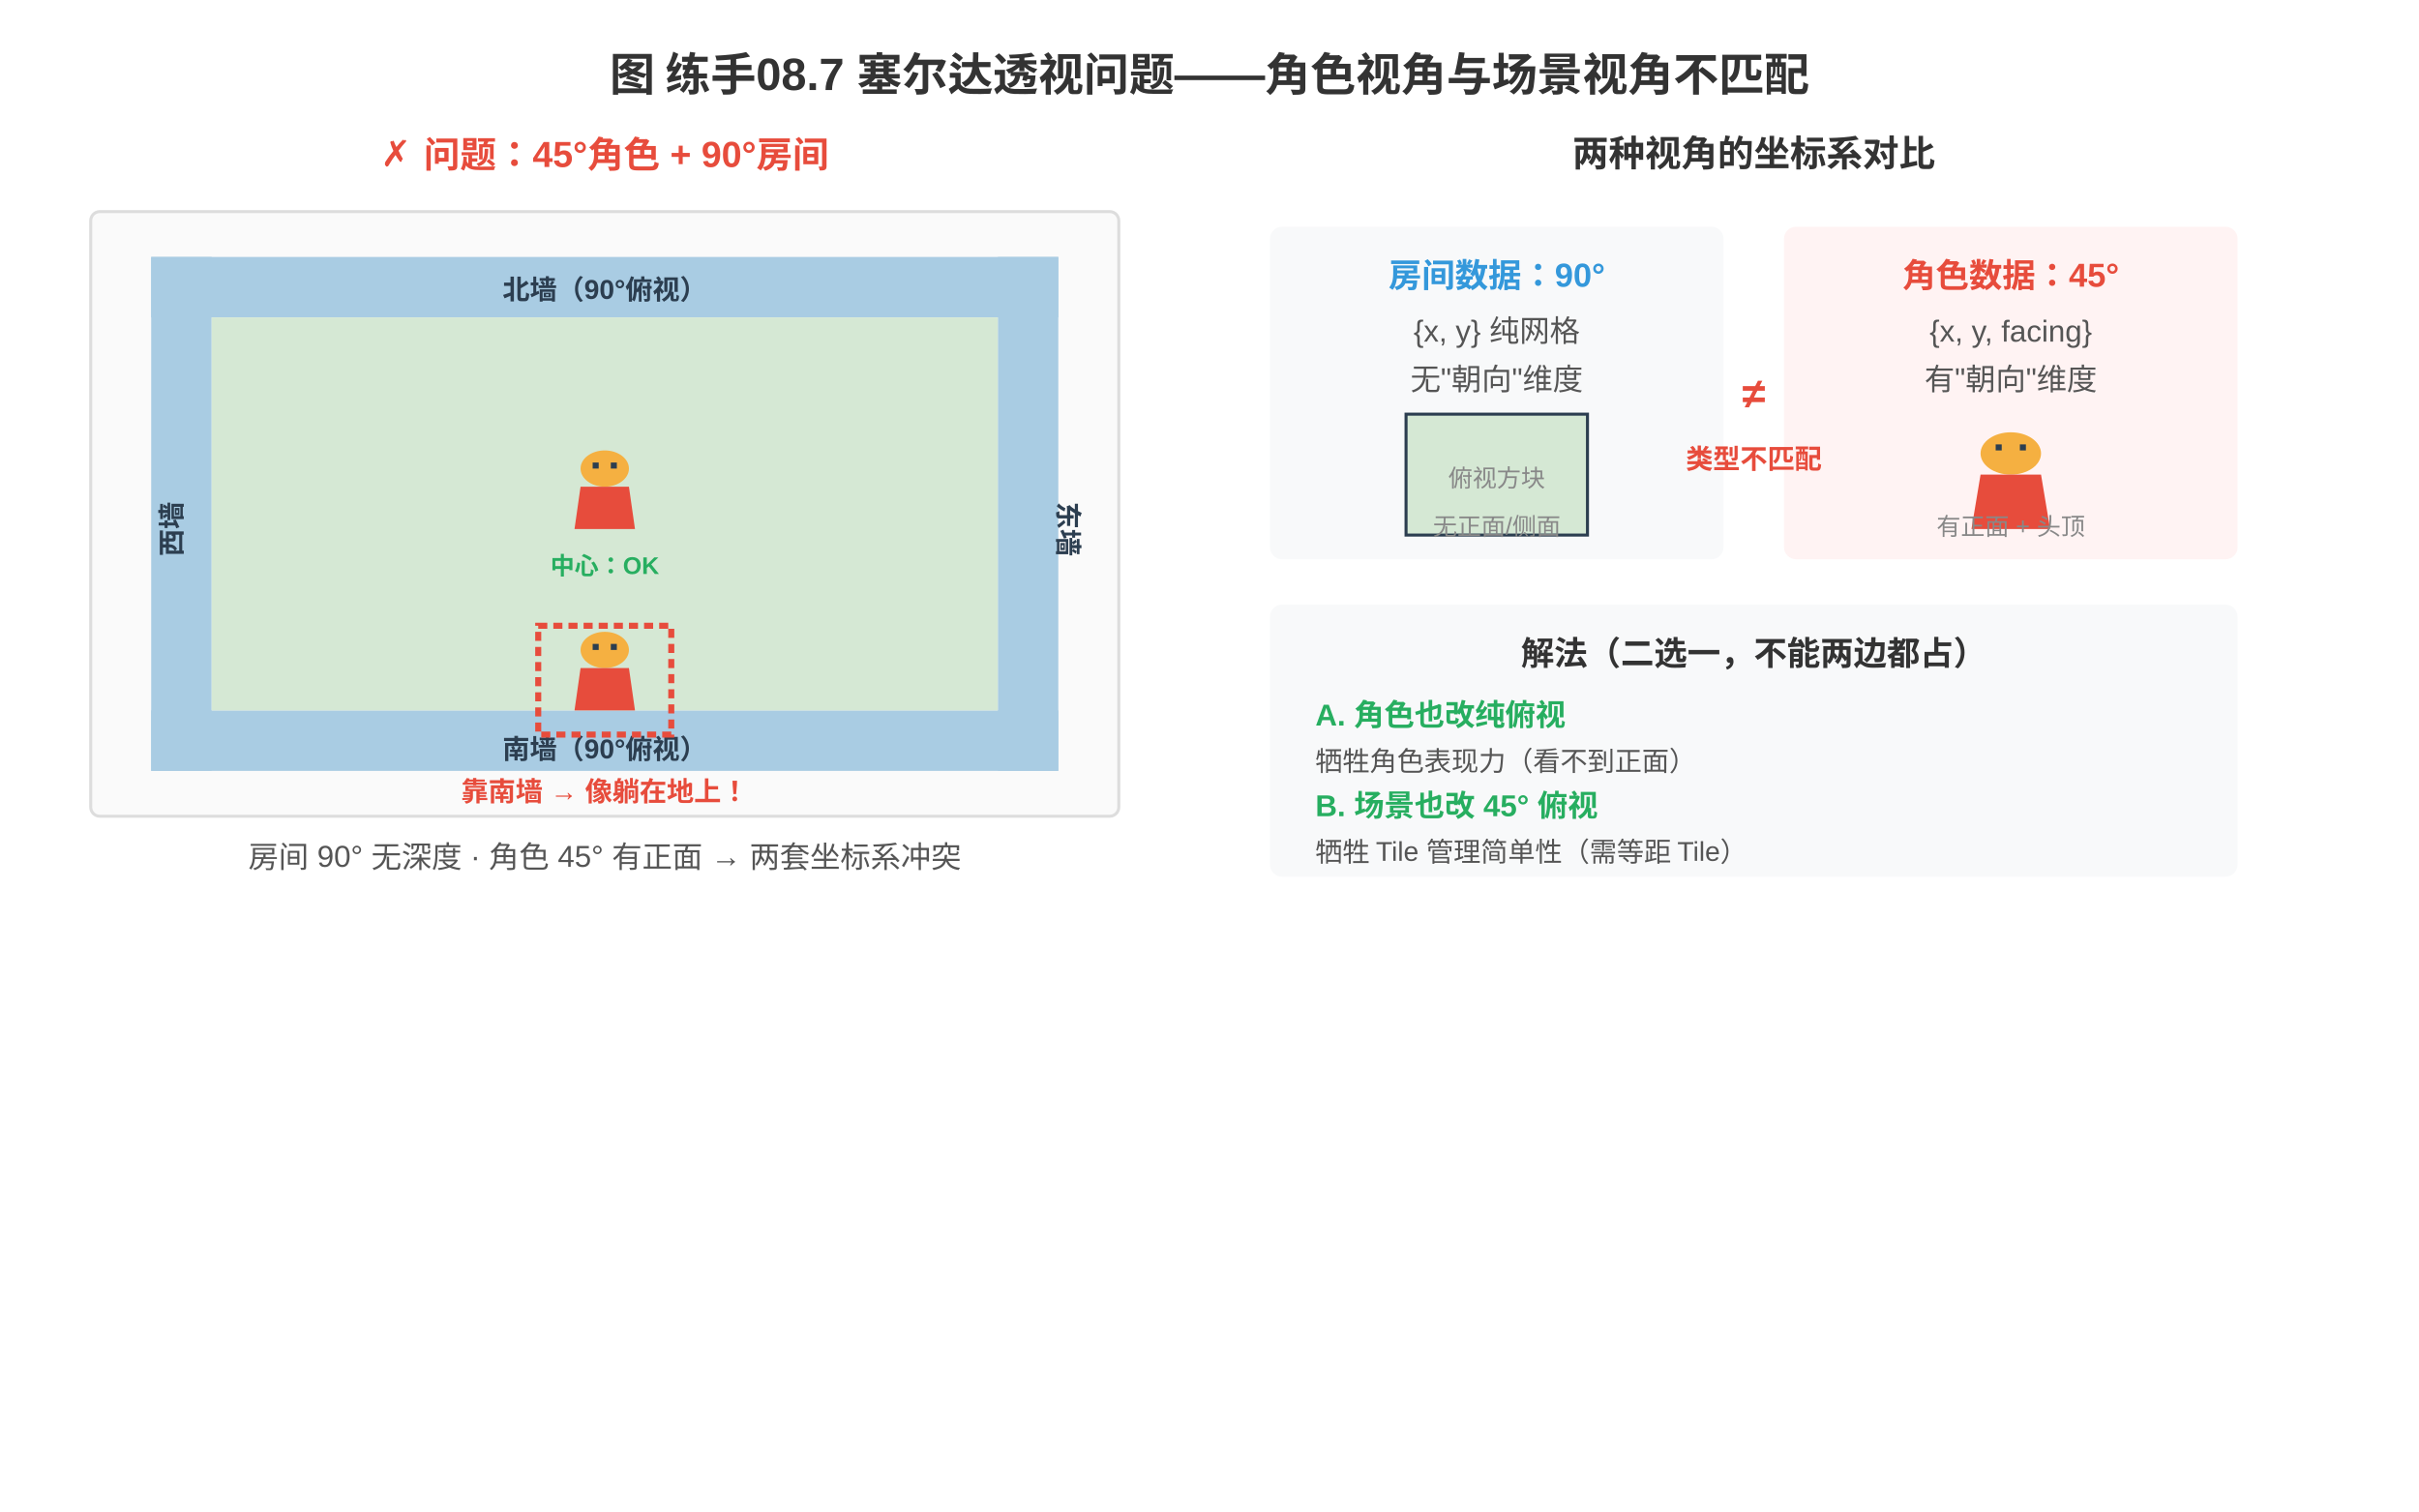
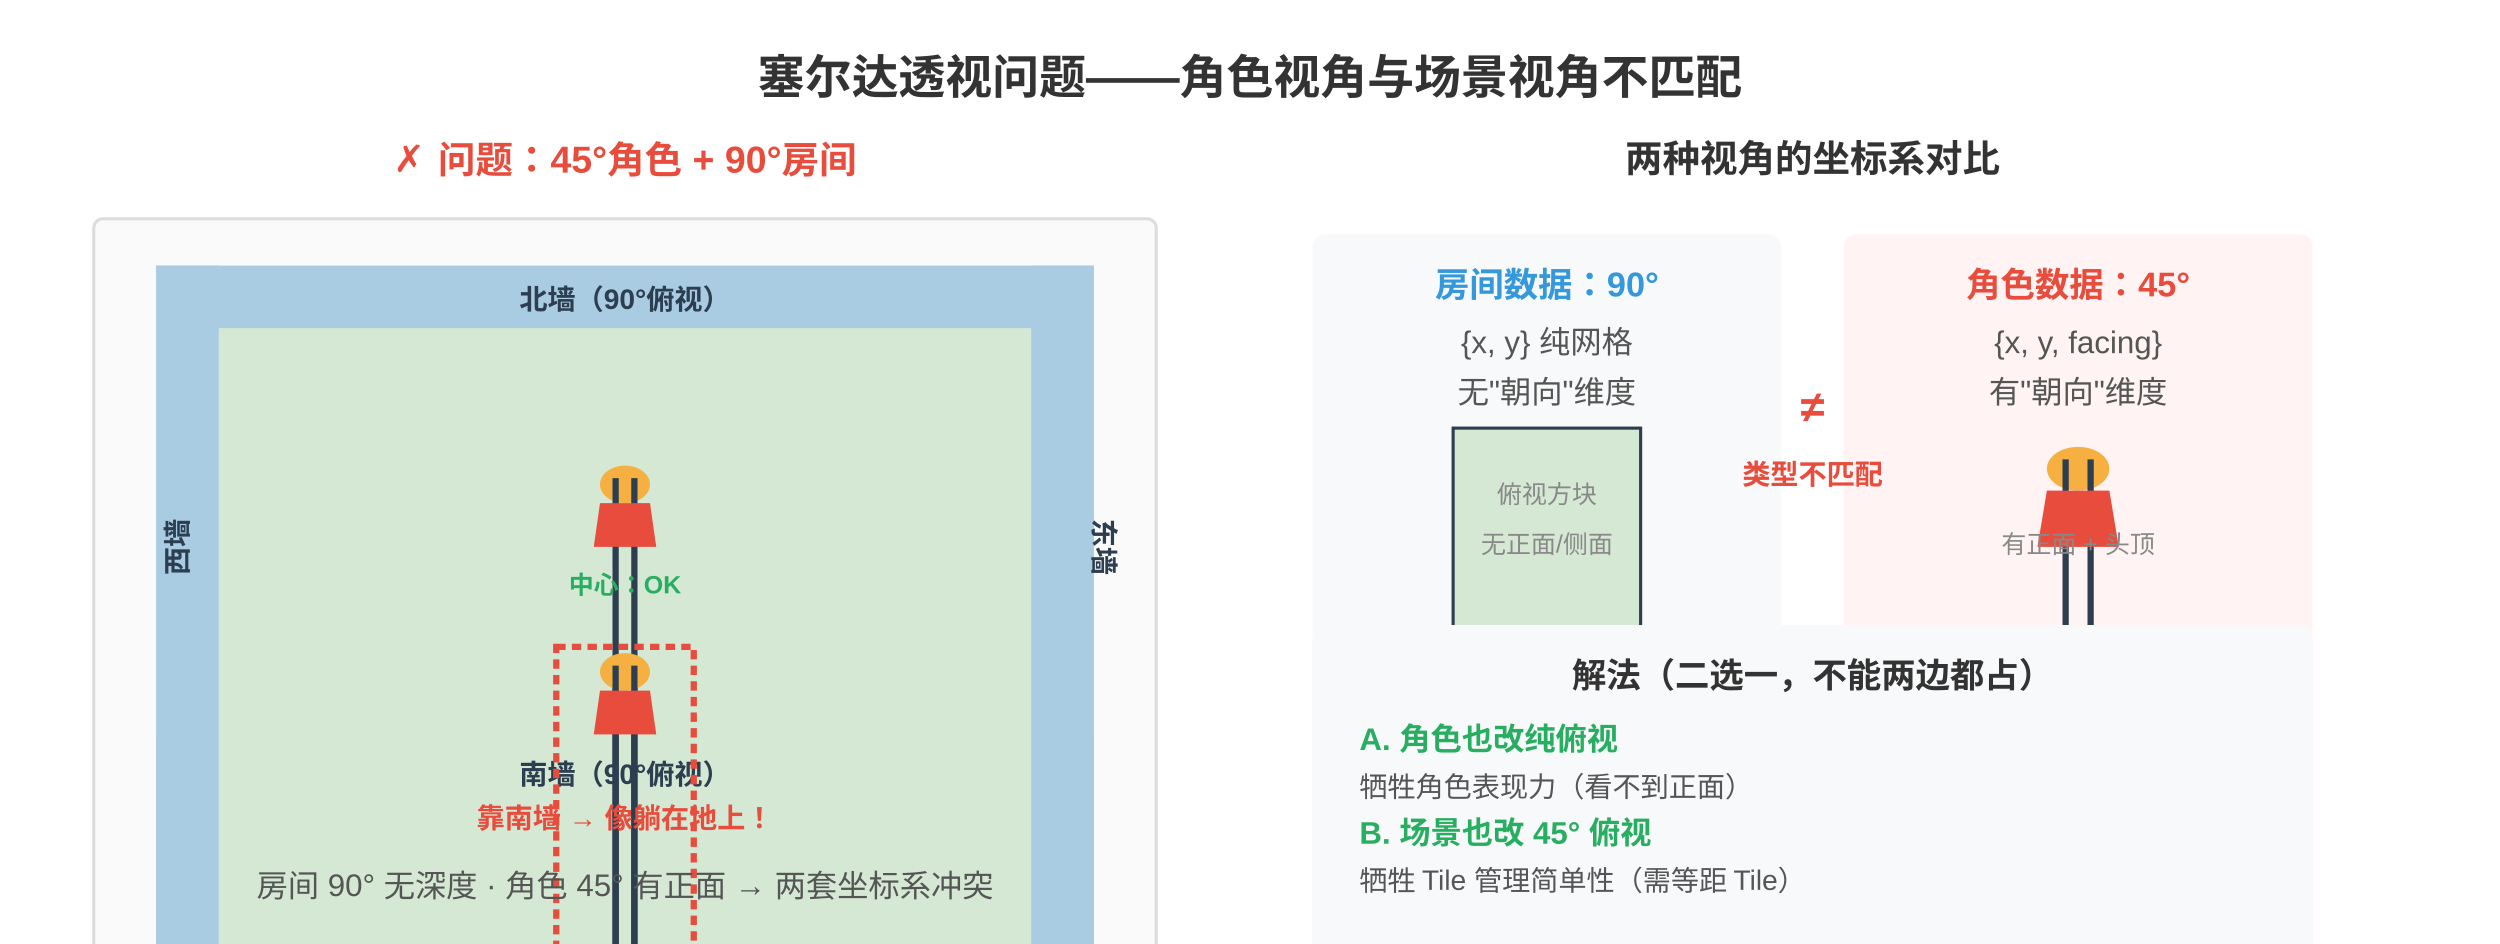
- <svg xmlns="http://www.w3.org/2000/svg" viewBox="0 0 800 500" width="800" height="500">
+ <svg xmlns="http://www.w3.org/2000/svg" viewBox="0 0 800 302" width="800" height="302">
  <style>
    text { font-family: 'PingFang SC','Microsoft YaHei',Arial,sans-serif; }
    .title { font-size: 15px; font-weight: bold; fill: #333; }
    .room-floor { fill: #D5E8D4; }
    .room-wall-n { fill: #A9CCE3; }
    .room-wall-s { fill: #A9CCE3; }
    .room-wall-e { fill: #A9CCE3; }
    .room-wall-w { fill: #A9CCE3; }
    .wall-edge { stroke: #2C3E50; stroke-width: 1.5; fill: none; }
    .char-body { fill: #E74C3C; }
    .char-head { fill: #F5B041; }
    .char-face { fill: #2C3E50; }
    .panel-label { font-size: 12px; font-weight: bold; }
    .panel-bg { fill: #fafafa; stroke: #ddd; stroke-width: 1; }
    .arrow { stroke: #E74C3C; stroke-width: 2; fill: none; marker-end: url(#arrowhead08); }
  </style>
  <defs>
    <marker id="arrowhead08" markerWidth="6" markerHeight="4" refX="5" refY="2" orient="auto">
      <polygon points="0,0 6,2 0,4" fill="#E74C3C" />
    </marker>
  </defs>
-   <text x="400" y="30" class="title" text-anchor="middle">图 练手08.7 塞尔达透视问题——角色视角与场景视角不匹配</text>
+   <text x="400" y="30" class="title" text-anchor="middle">塞尔达透视问题——角色视角与场景视角不匹配</text>
  <g transform="translate(30, 55)">
    <text x="170" y="0" class="panel-label" fill="#E74C3C" text-anchor="middle">✗ 问题：45°角色 + 90°房间</text>
-     <rect x="0" y="15" width="340" height="200" class="panel-bg" rx="3" />
-     <rect x="20" y="30" width="300" height="20" class="room-wall-n" />
-     <rect x="20" y="30" width="20" height="170" class="room-wall-w" />
-     <rect x="300" y="30" width="20" height="170" class="room-wall-e" />
-     <rect x="20" y="180" width="300" height="20" class="room-wall-s" />
-     <rect x="40" y="50" width="260" height="130" class="room-floor" />
+     <rect x="0" y="15" width="340" height="302" class="panel-bg" rx="3" />
+     <rect x="20" y="30" width="300" height="302" class="room-wall-n" />
+     <rect x="20" y="30" width="20" height="302" class="room-wall-w" />
+     <rect x="300" y="30" width="20" height="302" class="room-wall-e" />
+     <rect x="20" y="180" width="300" height="302" class="room-wall-s" />
+     <rect x="40" y="50" width="260" height="302" class="room-floor" />
    <text x="170" y="44" style="font-size:9px;fill:#2C3E50;font-weight:bold;text-anchor:middle;">北墙（90°俯视）</text>
    <text x="170" y="196" style="font-size:9px;fill:#2C3E50;font-weight:bold;text-anchor:middle;">南墙（90°俯视）</text>
    <text x="30" y="120" style="font-size:9px;fill:#2C3E50;font-weight:bold;text-anchor:middle;" transform="rotate(-90 30 120)">西墙</text>
    <text x="320" y="120" style="font-size:9px;fill:#2C3E50;font-weight:bold;text-anchor:middle;" transform="rotate(90 320 120)">东墙</text>
    <g transform="translate(160, 100)">
      <ellipse cx="10" cy="0" rx="8" ry="6" class="char-head" />
-       <rect x="6" y="-2" width="2" height="2" class="char-face" />
-       <rect x="12" y="-2" width="2" height="2" class="char-face" />
+       <rect x="6" y="-2" width="2" height="302" class="char-face" />
+       <rect x="12" y="-2" width="2" height="302" class="char-face" />
      <polygon points="2,6 18,6 20,20 0,20" class="char-body" />
      <text x="10" y="35" style="font-size:8px;fill:#27AE60;font-weight:bold;text-anchor:middle;">中心：OK</text>
    </g>
    <g transform="translate(160, 160)">
      <ellipse cx="10" cy="0" rx="8" ry="6" class="char-head" />
-       <rect x="6" y="-2" width="2" height="2" class="char-face" />
-       <rect x="12" y="-2" width="2" height="2" class="char-face" />
+       <rect x="6" y="-2" width="2" height="302" class="char-face" />
+       <rect x="12" y="-2" width="2" height="302" class="char-face" />
      <polygon points="2,6 18,6 20,20 0,20" class="char-body" />
    </g>
-     <rect x="148" y="152" width="44" height="36" fill="none" stroke="#E74C3C" stroke-width="2" stroke-dasharray="3,2" />
+     <rect x="148" y="152" width="44" height="302" fill="none" stroke="#E74C3C" stroke-width="2" stroke-dasharray="3,2" />
    <text x="170" y="210" style="font-size:9px;fill:#E74C3C;font-weight:bold;text-anchor:middle;">靠南墙 → 像躺在地上！</text>
    <text x="170" y="232" style="font-size:10px;fill:#555;text-anchor:middle;">房间 90° 无深度 · 角色 45° 有正面 → 两套坐标系冲突</text>
  </g>
  <g transform="translate(420, 55)">
    <text x="160" y="0" class="panel-label" fill="#333" text-anchor="middle">两种视角的坐标系对比</text>
-     <rect x="0" y="20" width="150" height="110" fill="#F8F9FA" rx="4" />
+     <rect x="0" y="20" width="150" height="302" fill="#F8F9FA" rx="4" />
    <text x="75" y="40" style="font-size:11px;font-weight:bold;fill:#3498DB;text-anchor:middle;">房间数据：90°</text>
    <text x="75" y="58" style="font-size:10px;fill:#555;text-anchor:middle;">{x, y} 纯网格</text>
    <text x="75" y="74" style="font-size:10px;fill:#555;text-anchor:middle;">无"朝向"维度</text>
-     <rect x="45" y="82" width="60" height="40" fill="#D5E8D4" stroke="#2C3E50" stroke-width="1" />
+     <rect x="45" y="82" width="60" height="302" fill="#D5E8D4" stroke="#2C3E50" stroke-width="1" />
    <text x="75" y="106" style="font-size:8px;fill:#888;text-anchor:middle;">俯视方块</text>
    <text x="75" y="122" style="font-size:8px;fill:#888;text-anchor:middle;">无正面/侧面</text>
-     <rect x="170" y="20" width="150" height="110" fill="#FFF3F3" rx="4" />
+     <rect x="170" y="20" width="150" height="302" fill="#FFF3F3" rx="4" />
    <text x="245" y="40" style="font-size:11px;font-weight:bold;fill:#E74C3C;text-anchor:middle;">角色数据：45°</text>
    <text x="245" y="58" style="font-size:10px;fill:#555;text-anchor:middle;">{x, y, facing}</text>
    <text x="245" y="74" style="font-size:10px;fill:#555;text-anchor:middle;">有"朝向"维度</text>
    <ellipse cx="245" cy="95" rx="10" ry="7" fill="#F5B041" />
-     <rect x="240" y="92" width="2" height="2" fill="#2C3E50" />
-     <rect x="248" y="92" width="2" height="2" fill="#2C3E50" />
+     <rect x="240" y="92" width="2" height="302" fill="#2C3E50" />
+     <rect x="248" y="92" width="2" height="302" fill="#2C3E50" />
    <polygon points="235,102 255,102 258,120 232,120" fill="#E74C3C" />
    <text x="245" y="122" style="font-size:8px;fill:#888;text-anchor:middle;">有正面 + 头顶</text>
    <text x="160" y="80" style="font-size:14px;font-weight:bold;fill:#E74C3C;text-anchor:middle;">≠</text>
    <text x="160" y="100" style="font-size:9px;fill:#E74C3C;font-weight:bold;text-anchor:middle;">类型不匹配</text>
-     <rect x="0" y="145" width="320" height="90" fill="#F8F9FA" rx="4" />
+     <rect x="0" y="145" width="320" height="302" fill="#F8F9FA" rx="4" />
    <text x="160" y="165" style="font-size:11px;font-weight:bold;fill:#333;text-anchor:middle;">解法（二选一，不能两边都占）</text>
    <text x="15" y="185" style="font-size:10px;fill:#27AE60;font-weight:bold;">A. 角色也改纯俯视</text>
    <text x="15" y="200" style="font-size:9px;fill:#555;">牺牲角色表现力（看不到正面）</text>
    <text x="15" y="215" style="font-size:10px;fill:#27AE60;font-weight:bold;">B. 场景也改 45° 俯视</text>
    <text x="15" y="230" style="font-size:9px;fill:#555;">牺牲 Tile 管理简单性（需等距 Tile）</text>
  </g>
</svg>
